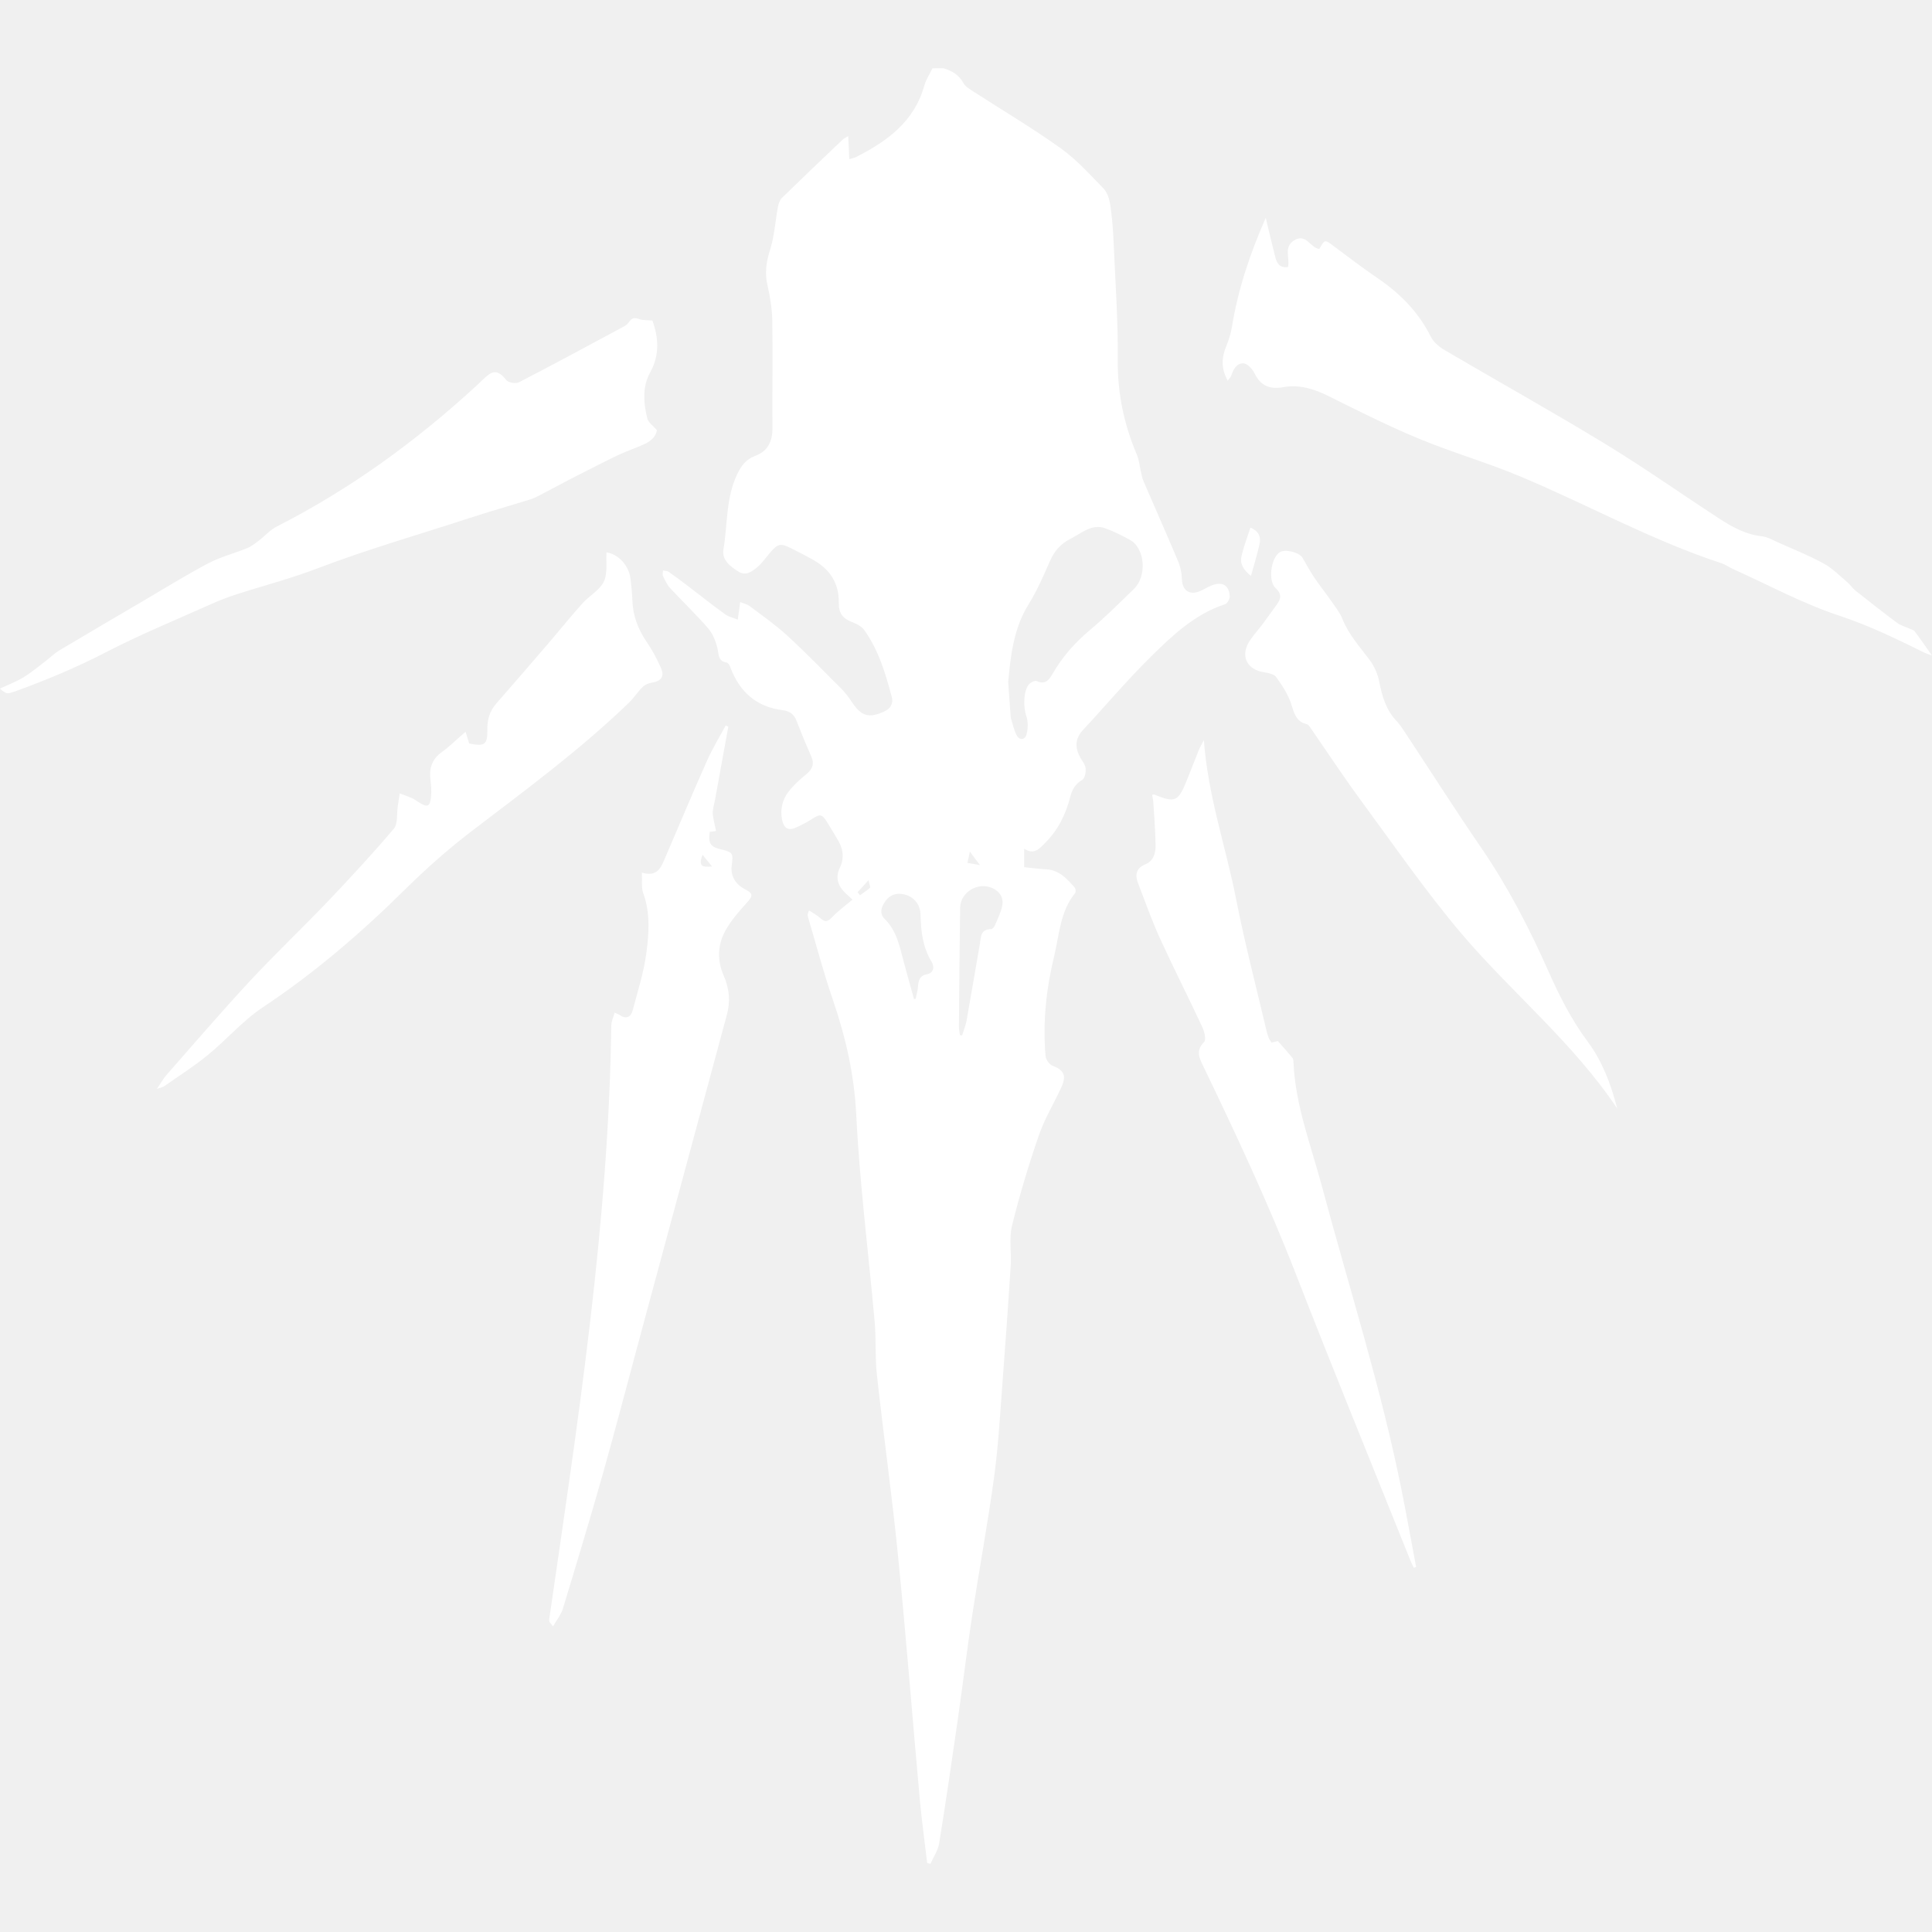
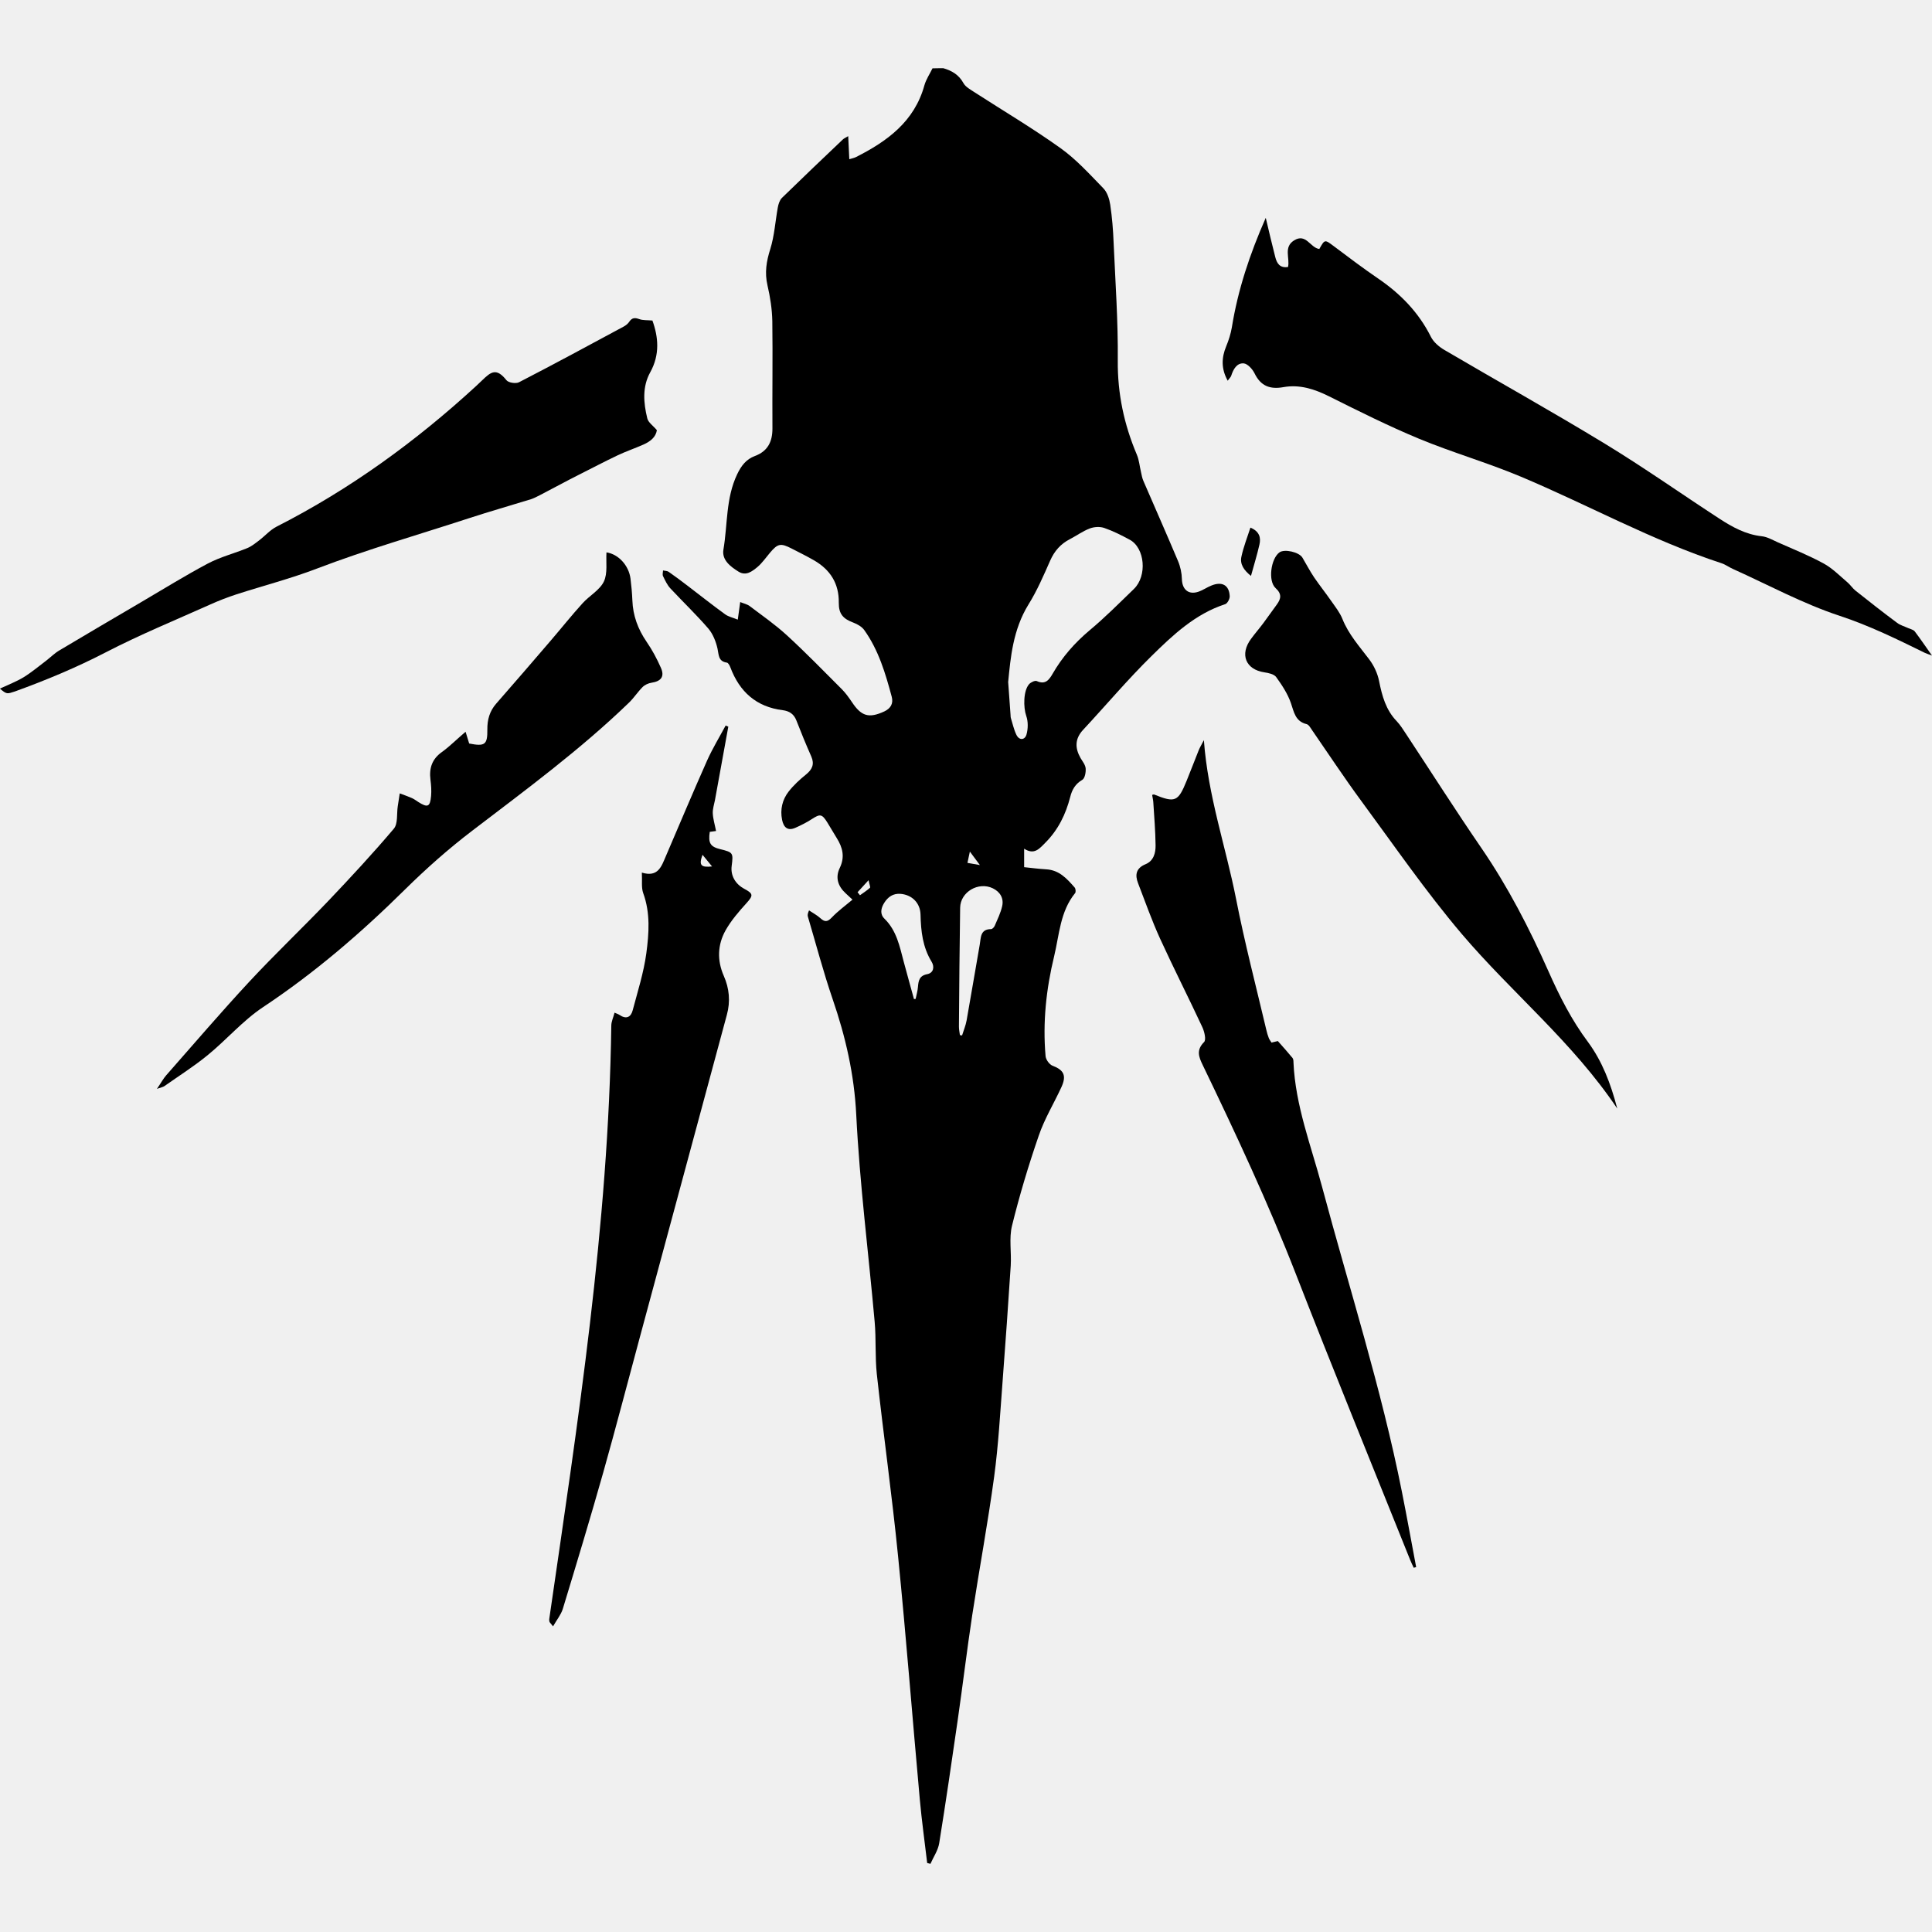
<svg xmlns="http://www.w3.org/2000/svg" version="1.1" width="32" height="32" viewBox="0 0 32 32">
-   <path fill="#fff" d="M15.622 1.129c0.143 0.041 0.26 0.109 0.336 0.248 0.035 0.064 0.117 0.107 0.183 0.151 0.475 0.307 0.964 0.596 1.425 0.926 0.262 0.187 0.483 0.433 0.71 0.666 0.064 0.066 0.099 0.177 0.113 0.271 0.031 0.208 0.048 0.418 0.056 0.628 0.029 0.651 0.075 1.303 0.069 1.954-0.005 0.547 0.104 1.058 0.315 1.556 0.039 0.090 0.046 0.194 0.070 0.292 0.011 0.049 0.019 0.099 0.039 0.144 0.191 0.443 0.386 0.882 0.573 1.326 0.040 0.094 0.063 0.202 0.065 0.303 0.005 0.169 0.108 0.261 0.27 0.208 0.075-0.025 0.143-0.073 0.217-0.103 0.177-0.073 0.295-0.009 0.305 0.174 0.003 0.045-0.038 0.122-0.075 0.134-0.495 0.161-0.863 0.508-1.219 0.858-0.396 0.389-0.755 0.816-1.134 1.223-0.138 0.148-0.137 0.301-0.043 0.467 0.033 0.056 0.080 0.113 0.085 0.173 0.005 0.063-0.013 0.163-0.055 0.188-0.117 0.068-0.171 0.164-0.201 0.285-0.074 0.287-0.199 0.543-0.411 0.756-0.099 0.099-0.183 0.209-0.352 0.1 0 0.115 0 0.204 0 0.306 0.124 0.013 0.246 0.029 0.369 0.036 0.213 0.013 0.34 0.155 0.467 0.3 0.018 0.020 0.023 0.075 0.008 0.094-0.248 0.305-0.261 0.687-0.347 1.045-0.132 0.543-0.191 1.096-0.142 1.655 0.005 0.058 0.063 0.138 0.114 0.158 0.188 0.071 0.237 0.163 0.148 0.356-0.123 0.268-0.28 0.524-0.375 0.803-0.169 0.49-0.319 0.988-0.443 1.492-0.051 0.208-0.008 0.439-0.021 0.66-0.041 0.64-0.087 1.279-0.135 1.919-0.040 0.524-0.069 1.051-0.139 1.573-0.104 0.769-0.247 1.533-0.364 2.299-0.088 0.579-0.157 1.161-0.241 1.742-0.098 0.68-0.197 1.358-0.306 2.035-0.019 0.118-0.095 0.227-0.145 0.341-0.018-0.005-0.036-0.010-0.054-0.014-0.041-0.35-0.090-0.7-0.122-1.051-0.122-1.343-0.226-2.688-0.36-4.029-0.1-1.007-0.242-2.010-0.352-3.016-0.031-0.288-0.010-0.582-0.036-0.87-0.102-1.143-0.248-2.283-0.305-3.428-0.033-0.668-0.177-1.292-0.391-1.915-0.154-0.449-0.275-0.911-0.41-1.366-0.006-0.023-0.006-0.046 0.019-0.103 0.064 0.043 0.133 0.079 0.189 0.13 0.071 0.064 0.115 0.063 0.186-0.010 0.102-0.108 0.223-0.196 0.345-0.298-0.034-0.031-0.073-0.068-0.112-0.104-0.129-0.118-0.176-0.262-0.099-0.421 0.088-0.182 0.048-0.339-0.050-0.495-0.053-0.085-0.102-0.172-0.155-0.257-0.090-0.144-0.12-0.147-0.261-0.055-0.083 0.054-0.173 0.099-0.265 0.14-0.129 0.059-0.198-0.002-0.224-0.129-0.035-0.173 0.004-0.335 0.108-0.469 0.082-0.105 0.183-0.198 0.287-0.282s0.144-0.171 0.089-0.298c-0.087-0.197-0.169-0.396-0.247-0.597-0.041-0.107-0.117-0.157-0.226-0.171-0.438-0.054-0.716-0.305-0.868-0.71-0.011-0.030-0.034-0.074-0.058-0.078-0.144-0.021-0.132-0.128-0.155-0.233-0.026-0.115-0.075-0.24-0.15-0.329-0.199-0.231-0.421-0.443-0.63-0.667-0.053-0.056-0.087-0.132-0.122-0.203-0.013-0.025-0.001-0.063 0-0.095 0.031 0.008 0.068 0.006 0.093 0.023 0.107 0.074 0.211 0.153 0.315 0.232 0.207 0.158 0.411 0.32 0.622 0.473 0.054 0.039 0.125 0.053 0.208 0.087 0.014-0.103 0.025-0.184 0.040-0.291 0.059 0.024 0.118 0.036 0.159 0.068 0.208 0.157 0.423 0.307 0.615 0.483 0.314 0.288 0.611 0.594 0.912 0.895 0.063 0.064 0.115 0.138 0.166 0.213 0.155 0.233 0.28 0.27 0.534 0.153 0.105-0.049 0.154-0.13 0.124-0.243-0.104-0.388-0.218-0.773-0.455-1.105-0.039-0.055-0.112-0.097-0.177-0.122-0.174-0.064-0.247-0.145-0.245-0.332 0.004-0.319-0.142-0.546-0.41-0.701-0.122-0.070-0.247-0.132-0.372-0.196-0.182-0.093-0.229-0.083-0.36 0.073-0.068 0.080-0.128 0.169-0.207 0.235-0.087 0.071-0.188 0.152-0.312 0.075-0.135-0.084-0.278-0.193-0.25-0.364 0.071-0.416 0.038-0.852 0.228-1.249 0.066-0.139 0.148-0.248 0.293-0.302 0.213-0.079 0.292-0.237 0.291-0.458-0.004-0.592 0.006-1.184-0.002-1.776-0.004-0.198-0.035-0.399-0.080-0.592-0.049-0.211-0.018-0.399 0.046-0.601 0.069-0.221 0.083-0.459 0.125-0.69 0.010-0.055 0.030-0.12 0.068-0.158 0.334-0.326 0.671-0.647 1.010-0.969 0.016-0.016 0.040-0.025 0.088-0.054 0.006 0.137 0.011 0.252 0.018 0.382 0.040-0.013 0.078-0.019 0.11-0.035 0.518-0.262 0.968-0.588 1.134-1.189 0.028-0.099 0.089-0.188 0.134-0.281 0.060-0.002 0.12-0.002 0.181-0.002zM16.698 11.29c0.016 0.233 0.029 0.394 0.040 0.554 0.001 0.015 0 0.031 0.004 0.045 0.030 0.095 0.050 0.194 0.093 0.282 0.046 0.095 0.138 0.089 0.166-0.002 0.028-0.097 0.030-0.217-0.003-0.311-0.050-0.143-0.049-0.419 0.048-0.527 0.029-0.031 0.097-0.064 0.127-0.050 0.142 0.064 0.203-0.020 0.262-0.122 0.159-0.276 0.364-0.51 0.61-0.717 0.257-0.214 0.495-0.454 0.736-0.687 0.223-0.216 0.183-0.681-0.070-0.816-0.135-0.073-0.275-0.144-0.42-0.194-0.071-0.025-0.168-0.020-0.241 0.008-0.115 0.044-0.218 0.119-0.329 0.177-0.154 0.079-0.257 0.197-0.327 0.356-0.109 0.247-0.217 0.498-0.359 0.726-0.258 0.418-0.297 0.883-0.336 1.279zM15.9 17.145c0.011 0.001 0.024 0.004 0.035 0.005 0.025-0.083 0.060-0.164 0.075-0.248 0.075-0.419 0.144-0.839 0.218-1.258 0.020-0.113 0.006-0.255 0.188-0.255 0.021 0 0.051-0.033 0.061-0.058 0.045-0.105 0.097-0.211 0.122-0.322 0.030-0.132-0.035-0.238-0.155-0.296-0.238-0.115-0.537 0.061-0.541 0.321-0.010 0.657-0.015 1.313-0.020 1.97 0 0.048 0.010 0.094 0.016 0.14zM15.138 16.548c0.009-0.001 0.019-0.001 0.028-0.003 0.013-0.066 0.033-0.132 0.038-0.198 0.009-0.105 0.023-0.187 0.155-0.212 0.105-0.021 0.122-0.123 0.071-0.206-0.147-0.241-0.177-0.503-0.183-0.778-0.004-0.197-0.143-0.33-0.33-0.346-0.123-0.010-0.209 0.049-0.272 0.15-0.056 0.090-0.073 0.187 0.005 0.262 0.202 0.198 0.251 0.459 0.319 0.714 0.055 0.206 0.113 0.411 0.169 0.616zM16.064 14.105c-0.019 0.089-0.030 0.138-0.040 0.187 0.054 0.010 0.109 0.019 0.206 0.036-0.066-0.088-0.1-0.134-0.166-0.223zM14.386 14.579c-0.082 0.089-0.132 0.144-0.182 0.199 0.014 0.016 0.026 0.034 0.040 0.050 0.056-0.040 0.115-0.078 0.166-0.124 0.010-0.010-0.010-0.054-0.024-0.125zM31.999 10.858c-0.058-0.023-0.089-0.031-0.118-0.045-0.46-0.226-0.916-0.45-1.41-0.613-0.61-0.201-1.183-0.513-1.772-0.778-0.064-0.029-0.122-0.073-0.188-0.094-1.15-0.377-2.21-0.966-3.321-1.433-0.552-0.232-1.133-0.399-1.686-0.628-0.508-0.211-1.001-0.458-1.494-0.704-0.241-0.12-0.485-0.198-0.751-0.151-0.222 0.040-0.376-0.016-0.479-0.227-0.034-0.070-0.114-0.159-0.179-0.166-0.115-0.010-0.174 0.097-0.208 0.204-0.009 0.026-0.033 0.046-0.058 0.083-0.11-0.198-0.104-0.38-0.025-0.571 0.041-0.099 0.075-0.206 0.093-0.311 0.1-0.622 0.296-1.213 0.562-1.816 0.056 0.237 0.104 0.443 0.157 0.648 0.026 0.103 0.074 0.188 0.212 0.166 0.033-0.147-0.078-0.329 0.1-0.44 0.199-0.125 0.267 0.123 0.418 0.142 0.092-0.163 0.089-0.159 0.242-0.045 0.241 0.181 0.48 0.362 0.729 0.532 0.372 0.253 0.675 0.563 0.878 0.969 0.044 0.087 0.133 0.163 0.219 0.214 0.885 0.52 1.783 1.020 2.66 1.554 0.646 0.393 1.265 0.83 1.899 1.243 0.214 0.139 0.436 0.262 0.701 0.291 0.092 0.010 0.178 0.061 0.265 0.1 0.256 0.114 0.517 0.218 0.762 0.352 0.144 0.079 0.265 0.203 0.391 0.31 0.049 0.041 0.085 0.099 0.135 0.139 0.228 0.181 0.456 0.36 0.69 0.534 0.054 0.040 0.124 0.059 0.187 0.088 0.035 0.016 0.083 0.025 0.104 0.053 0.092 0.12 0.176 0.246 0.285 0.399zM9.159 26.936c-0.046-0.058-0.055-0.065-0.058-0.074-0.004-0.014-0.005-0.030-0.004-0.044 0.473-3.263 0.983-6.524 1.028-9.832 0.001-0.068 0.034-0.135 0.054-0.213 0.033 0.015 0.060 0.023 0.083 0.038 0.109 0.075 0.187 0.038 0.217-0.076 0.083-0.314 0.183-0.626 0.226-0.944 0.044-0.33 0.069-0.667-0.051-0.997-0.034-0.093-0.015-0.206-0.023-0.341 0.271 0.083 0.325-0.105 0.398-0.273 0.227-0.529 0.45-1.060 0.684-1.586 0.089-0.198 0.203-0.385 0.306-0.577 0.015 0.006 0.029 0.013 0.044 0.019-0.074 0.405-0.147 0.811-0.221 1.216-0.014 0.074-0.040 0.148-0.036 0.222 0.005 0.093 0.034 0.186 0.054 0.29-0.015 0.002-0.060 0.009-0.104 0.014-0.028 0.188 0.009 0.247 0.177 0.288 0.208 0.051 0.214 0.060 0.186 0.276-0.021 0.157 0.058 0.3 0.211 0.381 0.15 0.080 0.147 0.11 0.033 0.237-0.127 0.14-0.253 0.286-0.345 0.449-0.133 0.238-0.143 0.497-0.030 0.754 0.092 0.209 0.112 0.424 0.051 0.646-0.482 1.783-0.963 3.567-1.444 5.35-0.201 0.744-0.395 1.49-0.604 2.232-0.214 0.756-0.441 1.507-0.67 2.26-0.030 0.094-0.099 0.178-0.161 0.287zM11.636 14.158c-0.063 0.172-0.030 0.213 0.158 0.193-0.055-0.068-0.105-0.128-0.158-0.193zM0 11.405c0.139-0.065 0.271-0.115 0.39-0.187 0.13-0.080 0.25-0.181 0.372-0.273 0.075-0.058 0.143-0.127 0.224-0.174 0.446-0.267 0.897-0.53 1.346-0.794 0.37-0.217 0.735-0.444 1.114-0.645 0.206-0.108 0.436-0.166 0.653-0.255 0.069-0.029 0.13-0.079 0.191-0.125 0.099-0.075 0.183-0.174 0.291-0.229 1.214-0.618 2.305-1.41 3.306-2.33 0.033-0.030 0.065-0.061 0.098-0.093 0.147-0.142 0.236-0.213 0.403-0.003 0.034 0.043 0.157 0.061 0.209 0.034 0.583-0.301 1.16-0.613 1.737-0.924 0.034-0.019 0.068-0.046 0.089-0.079 0.045-0.066 0.092-0.069 0.164-0.043 0.063 0.023 0.135 0.016 0.219 0.024 0.098 0.271 0.127 0.563-0.036 0.857-0.134 0.242-0.112 0.505-0.049 0.763 0.016 0.069 0.097 0.122 0.159 0.196-0.018 0.117-0.11 0.188-0.222 0.238-0.142 0.063-0.29 0.113-0.429 0.179-0.216 0.103-0.426 0.213-0.64 0.321-0.049 0.025-0.098 0.050-0.147 0.075-0.167 0.088-0.332 0.176-0.499 0.263-0.049 0.025-0.098 0.051-0.15 0.068-0.339 0.105-0.681 0.202-1.018 0.312-0.844 0.276-1.698 0.52-2.53 0.838-0.434 0.166-0.885 0.282-1.328 0.425-0.147 0.048-0.292 0.104-0.434 0.168-0.581 0.26-1.17 0.502-1.734 0.794-0.487 0.252-0.987 0.46-1.5 0.646-0.134 0.044-0.137 0.049-0.25-0.046zM21.058 17.269c0.048-0.011 0.090-0.023 0.107-0.026 0.088 0.1 0.168 0.188 0.243 0.28 0.014 0.018 0.016 0.048 0.016 0.073 0.031 0.715 0.291 1.378 0.473 2.059 0.45 1.683 0.983 3.343 1.323 5.054 0.083 0.415 0.157 0.83 0.236 1.247-0.014 0.004-0.026 0.008-0.040 0.011-0.020-0.044-0.043-0.087-0.060-0.132-0.632-1.575-1.274-3.145-1.89-4.727-0.46-1.183-0.997-2.329-1.546-3.469-0.065-0.134-0.109-0.247 0.023-0.379 0.038-0.038 0.006-0.172-0.028-0.246-0.228-0.49-0.474-0.972-0.699-1.464-0.137-0.3-0.247-0.612-0.366-0.921-0.054-0.139-0.034-0.25 0.124-0.315 0.134-0.055 0.168-0.187 0.166-0.314-0.003-0.24-0.023-0.478-0.038-0.717-0.003-0.039-0.013-0.076-0.019-0.117 0.016-0.004 0.026-0.009 0.034-0.006 0.347 0.14 0.396 0.12 0.537-0.227 0.068-0.167 0.132-0.336 0.199-0.503 0.019-0.048 0.046-0.092 0.087-0.171 0.068 0.926 0.362 1.762 0.532 2.624 0.143 0.731 0.332 1.454 0.503 2.178 0.010 0.044 0.023 0.088 0.039 0.129 0.009 0.026 0.028 0.049 0.045 0.076zM7.711 12.119c0.029 0.094 0.045 0.145 0.060 0.196 0.261 0.051 0.304 0.020 0.301-0.232-0.002-0.162 0.038-0.305 0.147-0.429 0.303-0.346 0.604-0.695 0.904-1.045 0.177-0.206 0.345-0.418 0.527-0.618 0.113-0.125 0.283-0.216 0.352-0.359 0.065-0.137 0.033-0.32 0.043-0.483 0.198 0.029 0.37 0.217 0.398 0.434 0.015 0.119 0.026 0.24 0.031 0.36 0.009 0.253 0.092 0.477 0.235 0.686 0.093 0.135 0.172 0.282 0.238 0.433 0.064 0.145 0.002 0.222-0.155 0.246-0.053 0.008-0.113 0.035-0.15 0.073-0.080 0.080-0.143 0.179-0.224 0.257-0.806 0.779-1.707 1.442-2.596 2.121-0.39 0.297-0.76 0.625-1.109 0.969-0.729 0.721-1.5 1.385-2.357 1.954-0.334 0.222-0.603 0.539-0.917 0.795-0.227 0.186-0.477 0.344-0.717 0.513-0.021 0.015-0.051 0.019-0.123 0.045 0.069-0.1 0.105-0.169 0.155-0.226 0.457-0.519 0.907-1.045 1.377-1.551 0.423-0.455 0.874-0.883 1.303-1.332 0.372-0.391 0.74-0.788 1.089-1.2 0.070-0.083 0.046-0.246 0.065-0.371 0.011-0.071 0.021-0.143 0.033-0.214 0.068 0.025 0.135 0.049 0.202 0.078 0.036 0.016 0.069 0.041 0.103 0.063 0.157 0.1 0.198 0.084 0.214-0.098 0.008-0.089 0.001-0.181-0.010-0.268-0.025-0.197 0.028-0.35 0.199-0.467 0.129-0.095 0.243-0.211 0.383-0.329zM26.788 18.363c-0.742-1.106-1.748-1.919-2.575-2.892-0.596-0.702-1.12-1.464-1.667-2.206-0.282-0.383-0.544-0.781-0.815-1.173-0.025-0.036-0.053-0.089-0.089-0.098-0.188-0.046-0.209-0.198-0.261-0.35-0.053-0.153-0.147-0.296-0.243-0.429-0.035-0.049-0.127-0.069-0.196-0.079-0.31-0.046-0.413-0.298-0.219-0.557 0.065-0.089 0.138-0.172 0.204-0.261 0.075-0.1 0.145-0.203 0.221-0.305 0.071-0.097 0.085-0.176-0.020-0.272-0.129-0.118-0.079-0.489 0.064-0.592 0.084-0.060 0.325-0.005 0.38 0.087 0.064 0.108 0.122 0.219 0.192 0.324 0.092 0.135 0.194 0.263 0.288 0.398 0.065 0.094 0.14 0.187 0.182 0.292 0.102 0.257 0.283 0.457 0.445 0.672 0.078 0.103 0.138 0.232 0.163 0.359 0.049 0.245 0.112 0.477 0.291 0.663 0.061 0.064 0.109 0.143 0.159 0.218 0.414 0.627 0.818 1.263 1.243 1.882 0.441 0.643 0.796 1.332 1.112 2.043 0.183 0.413 0.386 0.813 0.658 1.176 0.231 0.315 0.372 0.677 0.482 1.099zM20.711 8.739c0.151 0.063 0.176 0.167 0.149 0.282-0.038 0.168-0.089 0.332-0.14 0.518-0.119-0.095-0.186-0.196-0.158-0.32 0.035-0.163 0.097-0.319 0.149-0.48z" />
+   <path d="M15.622 1.129c0.143 0.041 0.26 0.109 0.336 0.248 0.035 0.064 0.117 0.107 0.183 0.151 0.475 0.307 0.964 0.596 1.425 0.926 0.262 0.187 0.483 0.433 0.71 0.666 0.064 0.066 0.099 0.177 0.113 0.271 0.031 0.208 0.048 0.418 0.056 0.628 0.029 0.651 0.075 1.303 0.069 1.954-0.005 0.547 0.104 1.058 0.315 1.556 0.039 0.090 0.046 0.194 0.070 0.292 0.011 0.049 0.019 0.099 0.039 0.144 0.191 0.443 0.386 0.882 0.573 1.326 0.040 0.094 0.063 0.202 0.065 0.303 0.005 0.169 0.108 0.261 0.27 0.208 0.075-0.025 0.143-0.073 0.217-0.103 0.177-0.073 0.295-0.009 0.305 0.174 0.003 0.045-0.038 0.122-0.075 0.134-0.495 0.161-0.863 0.508-1.219 0.858-0.396 0.389-0.755 0.816-1.134 1.223-0.138 0.148-0.137 0.301-0.043 0.467 0.033 0.056 0.080 0.113 0.085 0.173 0.005 0.063-0.013 0.163-0.055 0.188-0.117 0.068-0.171 0.164-0.201 0.285-0.074 0.287-0.199 0.543-0.411 0.756-0.099 0.099-0.183 0.209-0.352 0.1 0 0.115 0 0.204 0 0.306 0.124 0.013 0.246 0.029 0.369 0.036 0.213 0.013 0.34 0.155 0.467 0.3 0.018 0.020 0.023 0.075 0.008 0.094-0.248 0.305-0.261 0.687-0.347 1.045-0.132 0.543-0.191 1.096-0.142 1.655 0.005 0.058 0.063 0.138 0.114 0.158 0.188 0.071 0.237 0.163 0.148 0.356-0.123 0.268-0.28 0.524-0.375 0.803-0.169 0.49-0.319 0.988-0.443 1.492-0.051 0.208-0.008 0.439-0.021 0.66-0.041 0.64-0.087 1.279-0.135 1.919-0.040 0.524-0.069 1.051-0.139 1.573-0.104 0.769-0.247 1.533-0.364 2.299-0.088 0.579-0.157 1.161-0.241 1.742-0.098 0.68-0.197 1.358-0.306 2.035-0.019 0.118-0.095 0.227-0.145 0.341-0.018-0.005-0.036-0.010-0.054-0.014-0.041-0.35-0.090-0.7-0.122-1.051-0.122-1.343-0.226-2.688-0.36-4.029-0.1-1.007-0.242-2.010-0.352-3.016-0.031-0.288-0.010-0.582-0.036-0.87-0.102-1.143-0.248-2.283-0.305-3.428-0.033-0.668-0.177-1.292-0.391-1.915-0.154-0.449-0.275-0.911-0.41-1.366-0.006-0.023-0.006-0.046 0.019-0.103 0.064 0.043 0.133 0.079 0.189 0.13 0.071 0.064 0.115 0.063 0.186-0.010 0.102-0.108 0.223-0.196 0.345-0.298-0.034-0.031-0.073-0.068-0.112-0.104-0.129-0.118-0.176-0.262-0.099-0.421 0.088-0.182 0.048-0.339-0.050-0.495-0.053-0.085-0.102-0.172-0.155-0.257-0.090-0.144-0.12-0.147-0.261-0.055-0.083 0.054-0.173 0.099-0.265 0.14-0.129 0.059-0.198-0.002-0.224-0.129-0.035-0.173 0.004-0.335 0.108-0.469 0.082-0.105 0.183-0.198 0.287-0.282s0.144-0.171 0.089-0.298c-0.087-0.197-0.169-0.396-0.247-0.597-0.041-0.107-0.117-0.157-0.226-0.171-0.438-0.054-0.716-0.305-0.868-0.71-0.011-0.030-0.034-0.074-0.058-0.078-0.144-0.021-0.132-0.128-0.155-0.233-0.026-0.115-0.075-0.24-0.15-0.329-0.199-0.231-0.421-0.443-0.63-0.667-0.053-0.056-0.087-0.132-0.122-0.203-0.013-0.025-0.001-0.063 0-0.095 0.031 0.008 0.068 0.006 0.093 0.023 0.107 0.074 0.211 0.153 0.315 0.232 0.207 0.158 0.411 0.32 0.622 0.473 0.054 0.039 0.125 0.053 0.208 0.087 0.014-0.103 0.025-0.184 0.040-0.291 0.059 0.024 0.118 0.036 0.159 0.068 0.208 0.157 0.423 0.307 0.615 0.483 0.314 0.288 0.611 0.594 0.912 0.895 0.063 0.064 0.115 0.138 0.166 0.213 0.155 0.233 0.28 0.27 0.534 0.153 0.105-0.049 0.154-0.13 0.124-0.243-0.104-0.388-0.218-0.773-0.455-1.105-0.039-0.055-0.112-0.097-0.177-0.122-0.174-0.064-0.247-0.145-0.245-0.332 0.004-0.319-0.142-0.546-0.41-0.701-0.122-0.070-0.247-0.132-0.372-0.196-0.182-0.093-0.229-0.083-0.36 0.073-0.068 0.080-0.128 0.169-0.207 0.235-0.087 0.071-0.188 0.152-0.312 0.075-0.135-0.084-0.278-0.193-0.25-0.364 0.071-0.416 0.038-0.852 0.228-1.249 0.066-0.139 0.148-0.248 0.293-0.302 0.213-0.079 0.292-0.237 0.291-0.458-0.004-0.592 0.006-1.184-0.002-1.776-0.004-0.198-0.035-0.399-0.080-0.592-0.049-0.211-0.018-0.399 0.046-0.601 0.069-0.221 0.083-0.459 0.125-0.69 0.010-0.055 0.030-0.12 0.068-0.158 0.334-0.326 0.671-0.647 1.010-0.969 0.016-0.016 0.040-0.025 0.088-0.054 0.006 0.137 0.011 0.252 0.018 0.382 0.040-0.013 0.078-0.019 0.11-0.035 0.518-0.262 0.968-0.588 1.134-1.189 0.028-0.099 0.089-0.188 0.134-0.281 0.060-0.002 0.12-0.002 0.181-0.002zM16.698 11.29c0.016 0.233 0.029 0.394 0.040 0.554 0.001 0.015 0 0.031 0.004 0.045 0.030 0.095 0.050 0.194 0.093 0.282 0.046 0.095 0.138 0.089 0.166-0.002 0.028-0.097 0.030-0.217-0.003-0.311-0.050-0.143-0.049-0.419 0.048-0.527 0.029-0.031 0.097-0.064 0.127-0.050 0.142 0.064 0.203-0.020 0.262-0.122 0.159-0.276 0.364-0.51 0.61-0.717 0.257-0.214 0.495-0.454 0.736-0.687 0.223-0.216 0.183-0.681-0.070-0.816-0.135-0.073-0.275-0.144-0.42-0.194-0.071-0.025-0.168-0.020-0.241 0.008-0.115 0.044-0.218 0.119-0.329 0.177-0.154 0.079-0.257 0.197-0.327 0.356-0.109 0.247-0.217 0.498-0.359 0.726-0.258 0.418-0.297 0.883-0.336 1.279zM15.9 17.145c0.011 0.001 0.024 0.004 0.035 0.005 0.025-0.083 0.060-0.164 0.075-0.248 0.075-0.419 0.144-0.839 0.218-1.258 0.020-0.113 0.006-0.255 0.188-0.255 0.021 0 0.051-0.033 0.061-0.058 0.045-0.105 0.097-0.211 0.122-0.322 0.030-0.132-0.035-0.238-0.155-0.296-0.238-0.115-0.537 0.061-0.541 0.321-0.010 0.657-0.015 1.313-0.020 1.97 0 0.048 0.010 0.094 0.016 0.14zM15.138 16.548c0.009-0.001 0.019-0.001 0.028-0.003 0.013-0.066 0.033-0.132 0.038-0.198 0.009-0.105 0.023-0.187 0.155-0.212 0.105-0.021 0.122-0.123 0.071-0.206-0.147-0.241-0.177-0.503-0.183-0.778-0.004-0.197-0.143-0.33-0.33-0.346-0.123-0.010-0.209 0.049-0.272 0.15-0.056 0.090-0.073 0.187 0.005 0.262 0.202 0.198 0.251 0.459 0.319 0.714 0.055 0.206 0.113 0.411 0.169 0.616zM16.064 14.105c-0.019 0.089-0.030 0.138-0.040 0.187 0.054 0.010 0.109 0.019 0.206 0.036-0.066-0.088-0.1-0.134-0.166-0.223zM14.386 14.579c-0.082 0.089-0.132 0.144-0.182 0.199 0.014 0.016 0.026 0.034 0.040 0.050 0.056-0.040 0.115-0.078 0.166-0.124 0.010-0.010-0.010-0.054-0.024-0.125z" />
+   <path d="M31.999 10.858c-0.058-0.023-0.089-0.031-0.118-0.045-0.46-0.226-0.916-0.45-1.41-0.613-0.61-0.201-1.183-0.513-1.772-0.778-0.064-0.029-0.122-0.073-0.188-0.094-1.15-0.377-2.21-0.966-3.321-1.433-0.552-0.232-1.133-0.399-1.686-0.628-0.508-0.211-1.001-0.458-1.494-0.704-0.241-0.12-0.485-0.198-0.751-0.151-0.222 0.040-0.376-0.016-0.479-0.227-0.034-0.070-0.114-0.159-0.179-0.166-0.115-0.010-0.174 0.097-0.208 0.204-0.009 0.026-0.033 0.046-0.058 0.083-0.11-0.198-0.104-0.38-0.025-0.571 0.041-0.099 0.075-0.206 0.093-0.311 0.1-0.622 0.296-1.213 0.562-1.816 0.056 0.237 0.104 0.443 0.157 0.648 0.026 0.103 0.074 0.188 0.212 0.166 0.033-0.147-0.078-0.329 0.1-0.44 0.199-0.125 0.267 0.123 0.418 0.142 0.092-0.163 0.089-0.159 0.242-0.045 0.241 0.181 0.48 0.362 0.729 0.532 0.372 0.253 0.675 0.563 0.878 0.969 0.044 0.087 0.133 0.163 0.219 0.214 0.885 0.52 1.783 1.020 2.66 1.554 0.646 0.393 1.265 0.83 1.899 1.243 0.214 0.139 0.436 0.262 0.701 0.291 0.092 0.010 0.178 0.061 0.265 0.1 0.256 0.114 0.517 0.218 0.762 0.352 0.144 0.079 0.265 0.203 0.391 0.31 0.049 0.041 0.085 0.099 0.135 0.139 0.228 0.181 0.456 0.36 0.69 0.534 0.054 0.040 0.124 0.059 0.187 0.088 0.035 0.016 0.083 0.025 0.104 0.053 0.092 0.12 0.176 0.246 0.285 0.399z" />
+   <path d="M9.159 26.936c-0.046-0.058-0.055-0.065-0.058-0.074-0.004-0.014-0.005-0.030-0.004-0.044 0.473-3.263 0.983-6.524 1.028-9.832 0.001-0.068 0.034-0.135 0.054-0.213 0.033 0.015 0.060 0.023 0.083 0.038 0.109 0.075 0.187 0.038 0.217-0.076 0.083-0.314 0.183-0.626 0.226-0.944 0.044-0.33 0.069-0.667-0.051-0.997-0.034-0.093-0.015-0.206-0.023-0.341 0.271 0.083 0.325-0.105 0.398-0.273 0.227-0.529 0.45-1.060 0.684-1.586 0.089-0.198 0.203-0.385 0.306-0.577 0.015 0.006 0.029 0.013 0.044 0.019-0.074 0.405-0.147 0.811-0.221 1.216-0.014 0.074-0.040 0.148-0.036 0.222 0.005 0.093 0.034 0.186 0.054 0.29-0.015 0.002-0.060 0.009-0.104 0.014-0.028 0.188 0.009 0.247 0.177 0.288 0.208 0.051 0.214 0.060 0.186 0.276-0.021 0.157 0.058 0.3 0.211 0.381 0.15 0.080 0.147 0.11 0.033 0.237-0.127 0.14-0.253 0.286-0.345 0.449-0.133 0.238-0.143 0.497-0.030 0.754 0.092 0.209 0.112 0.424 0.051 0.646-0.482 1.783-0.963 3.567-1.444 5.35-0.201 0.744-0.395 1.49-0.604 2.232-0.214 0.756-0.441 1.507-0.67 2.26-0.030 0.094-0.099 0.178-0.161 0.287zM11.636 14.158c-0.063 0.172-0.030 0.213 0.158 0.193-0.055-0.068-0.105-0.128-0.158-0.193z" />
+   <path d="M0 11.405c0.139-0.065 0.271-0.115 0.39-0.187 0.13-0.080 0.25-0.181 0.372-0.273 0.075-0.058 0.143-0.127 0.224-0.174 0.446-0.267 0.897-0.53 1.346-0.794 0.37-0.217 0.735-0.444 1.114-0.645 0.206-0.108 0.436-0.166 0.653-0.255 0.069-0.029 0.13-0.079 0.191-0.125 0.099-0.075 0.183-0.174 0.291-0.229 1.214-0.618 2.305-1.41 3.306-2.33 0.033-0.030 0.065-0.061 0.098-0.093 0.147-0.142 0.236-0.213 0.403-0.003 0.034 0.043 0.157 0.061 0.209 0.034 0.583-0.301 1.16-0.613 1.737-0.924 0.034-0.019 0.068-0.046 0.089-0.079 0.045-0.066 0.092-0.069 0.164-0.043 0.063 0.023 0.135 0.016 0.219 0.024 0.098 0.271 0.127 0.563-0.036 0.857-0.134 0.242-0.112 0.505-0.049 0.763 0.016 0.069 0.097 0.122 0.159 0.196-0.018 0.117-0.11 0.188-0.222 0.238-0.142 0.063-0.29 0.113-0.429 0.179-0.216 0.103-0.426 0.213-0.64 0.321-0.049 0.025-0.098 0.050-0.147 0.075-0.167 0.088-0.332 0.176-0.499 0.263-0.049 0.025-0.098 0.051-0.15 0.068-0.339 0.105-0.681 0.202-1.018 0.312-0.844 0.276-1.698 0.52-2.53 0.838-0.434 0.166-0.885 0.282-1.328 0.425-0.147 0.048-0.292 0.104-0.434 0.168-0.581 0.26-1.17 0.502-1.734 0.794-0.487 0.252-0.987 0.46-1.5 0.646-0.134 0.044-0.137 0.049-0.25-0.046z" />
+   <path d="M21.058 17.269c0.048-0.011 0.090-0.023 0.107-0.026 0.088 0.1 0.168 0.188 0.243 0.28 0.014 0.018 0.016 0.048 0.016 0.073 0.031 0.715 0.291 1.378 0.473 2.059 0.45 1.683 0.983 3.343 1.323 5.054 0.083 0.415 0.157 0.83 0.236 1.247-0.014 0.004-0.026 0.008-0.040 0.011-0.020-0.044-0.043-0.087-0.060-0.132-0.632-1.575-1.274-3.145-1.89-4.727-0.46-1.183-0.997-2.329-1.546-3.469-0.065-0.134-0.109-0.247 0.023-0.379 0.038-0.038 0.006-0.172-0.028-0.246-0.228-0.49-0.474-0.972-0.699-1.464-0.137-0.3-0.247-0.612-0.366-0.921-0.054-0.139-0.034-0.25 0.124-0.315 0.134-0.055 0.168-0.187 0.166-0.314-0.003-0.24-0.023-0.478-0.038-0.717-0.003-0.039-0.013-0.076-0.019-0.117 0.016-0.004 0.026-0.009 0.034-0.006 0.347 0.14 0.396 0.12 0.537-0.227 0.068-0.167 0.132-0.336 0.199-0.503 0.019-0.048 0.046-0.092 0.087-0.171 0.068 0.926 0.362 1.762 0.532 2.624 0.143 0.731 0.332 1.454 0.503 2.178 0.010 0.044 0.023 0.088 0.039 0.129 0.009 0.026 0.028 0.049 0.045 0.076z" />
+   <path d="M7.711 12.119c0.029 0.094 0.045 0.145 0.060 0.196 0.261 0.051 0.304 0.020 0.301-0.232-0.002-0.162 0.038-0.305 0.147-0.429 0.303-0.346 0.604-0.695 0.904-1.045 0.177-0.206 0.345-0.418 0.527-0.618 0.113-0.125 0.283-0.216 0.352-0.359 0.065-0.137 0.033-0.32 0.043-0.483 0.198 0.029 0.37 0.217 0.398 0.434 0.015 0.119 0.026 0.24 0.031 0.36 0.009 0.253 0.092 0.477 0.235 0.686 0.093 0.135 0.172 0.282 0.238 0.433 0.064 0.145 0.002 0.222-0.155 0.246-0.053 0.008-0.113 0.035-0.15 0.073-0.080 0.080-0.143 0.179-0.224 0.257-0.806 0.779-1.707 1.442-2.596 2.121-0.39 0.297-0.76 0.625-1.109 0.969-0.729 0.721-1.5 1.385-2.357 1.954-0.334 0.222-0.603 0.539-0.917 0.795-0.227 0.186-0.477 0.344-0.717 0.513-0.021 0.015-0.051 0.019-0.123 0.045 0.069-0.1 0.105-0.169 0.155-0.226 0.457-0.519 0.907-1.045 1.377-1.551 0.423-0.455 0.874-0.883 1.303-1.332 0.372-0.391 0.74-0.788 1.089-1.2 0.070-0.083 0.046-0.246 0.065-0.371 0.011-0.071 0.021-0.143 0.033-0.214 0.068 0.025 0.135 0.049 0.202 0.078 0.036 0.016 0.069 0.041 0.103 0.063 0.157 0.1 0.198 0.084 0.214-0.098 0.008-0.089 0.001-0.181-0.010-0.268-0.025-0.197 0.028-0.35 0.199-0.467 0.129-0.095 0.243-0.211 0.383-0.329z" />
+   <path d="M26.788 18.363c-0.742-1.106-1.748-1.919-2.575-2.892-0.596-0.702-1.12-1.464-1.667-2.206-0.282-0.383-0.544-0.781-0.815-1.173-0.025-0.036-0.053-0.089-0.089-0.098-0.188-0.046-0.209-0.198-0.261-0.35-0.053-0.153-0.147-0.296-0.243-0.429-0.035-0.049-0.127-0.069-0.196-0.079-0.31-0.046-0.413-0.298-0.219-0.557 0.065-0.089 0.138-0.172 0.204-0.261 0.075-0.1 0.145-0.203 0.221-0.305 0.071-0.097 0.085-0.176-0.020-0.272-0.129-0.118-0.079-0.489 0.064-0.592 0.084-0.060 0.325-0.005 0.38 0.087 0.064 0.108 0.122 0.219 0.192 0.324 0.092 0.135 0.194 0.263 0.288 0.398 0.065 0.094 0.14 0.187 0.182 0.292 0.102 0.257 0.283 0.457 0.445 0.672 0.078 0.103 0.138 0.232 0.163 0.359 0.049 0.245 0.112 0.477 0.291 0.663 0.061 0.064 0.109 0.143 0.159 0.218 0.414 0.627 0.818 1.263 1.243 1.882 0.441 0.643 0.796 1.332 1.112 2.043 0.183 0.413 0.386 0.813 0.658 1.176 0.231 0.315 0.372 0.677 0.482 1.099z" />
+   <path d="M20.711 8.739c0.151 0.063 0.176 0.167 0.149 0.282-0.038 0.168-0.089 0.332-0.14 0.518-0.119-0.095-0.186-0.196-0.158-0.32 0.035-0.163 0.097-0.319 0.149-0.48z" />
</svg>
